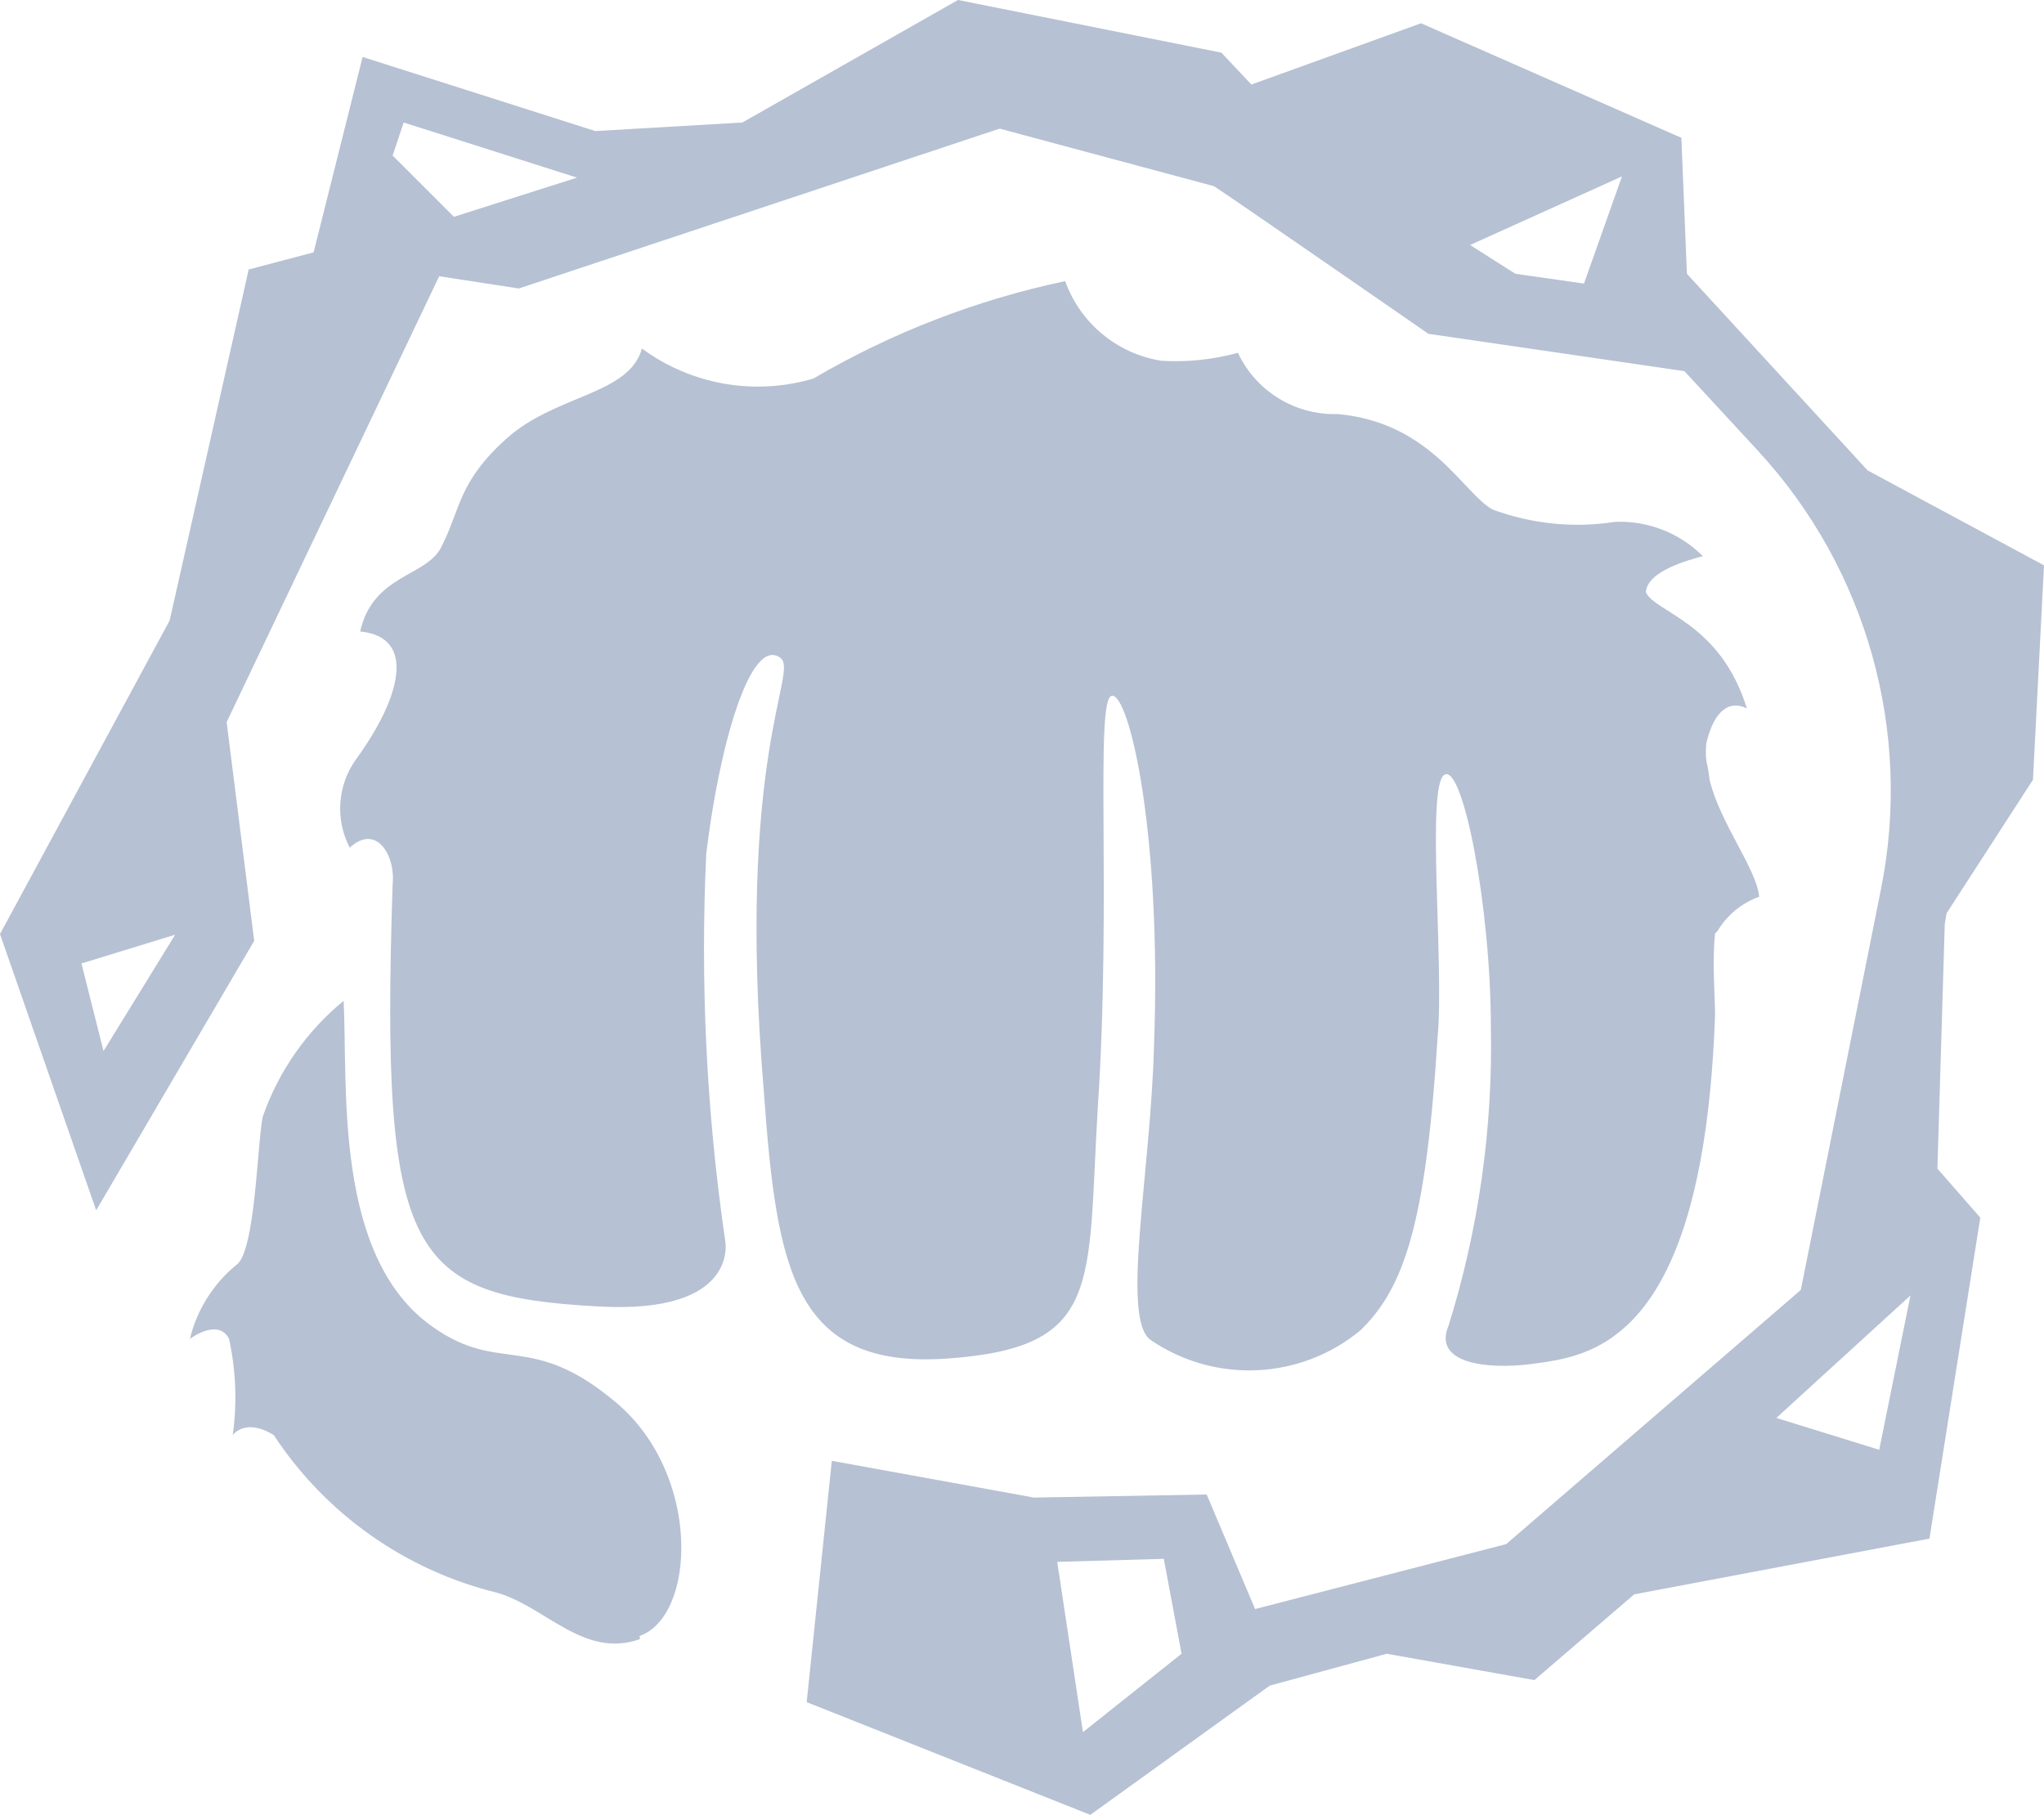
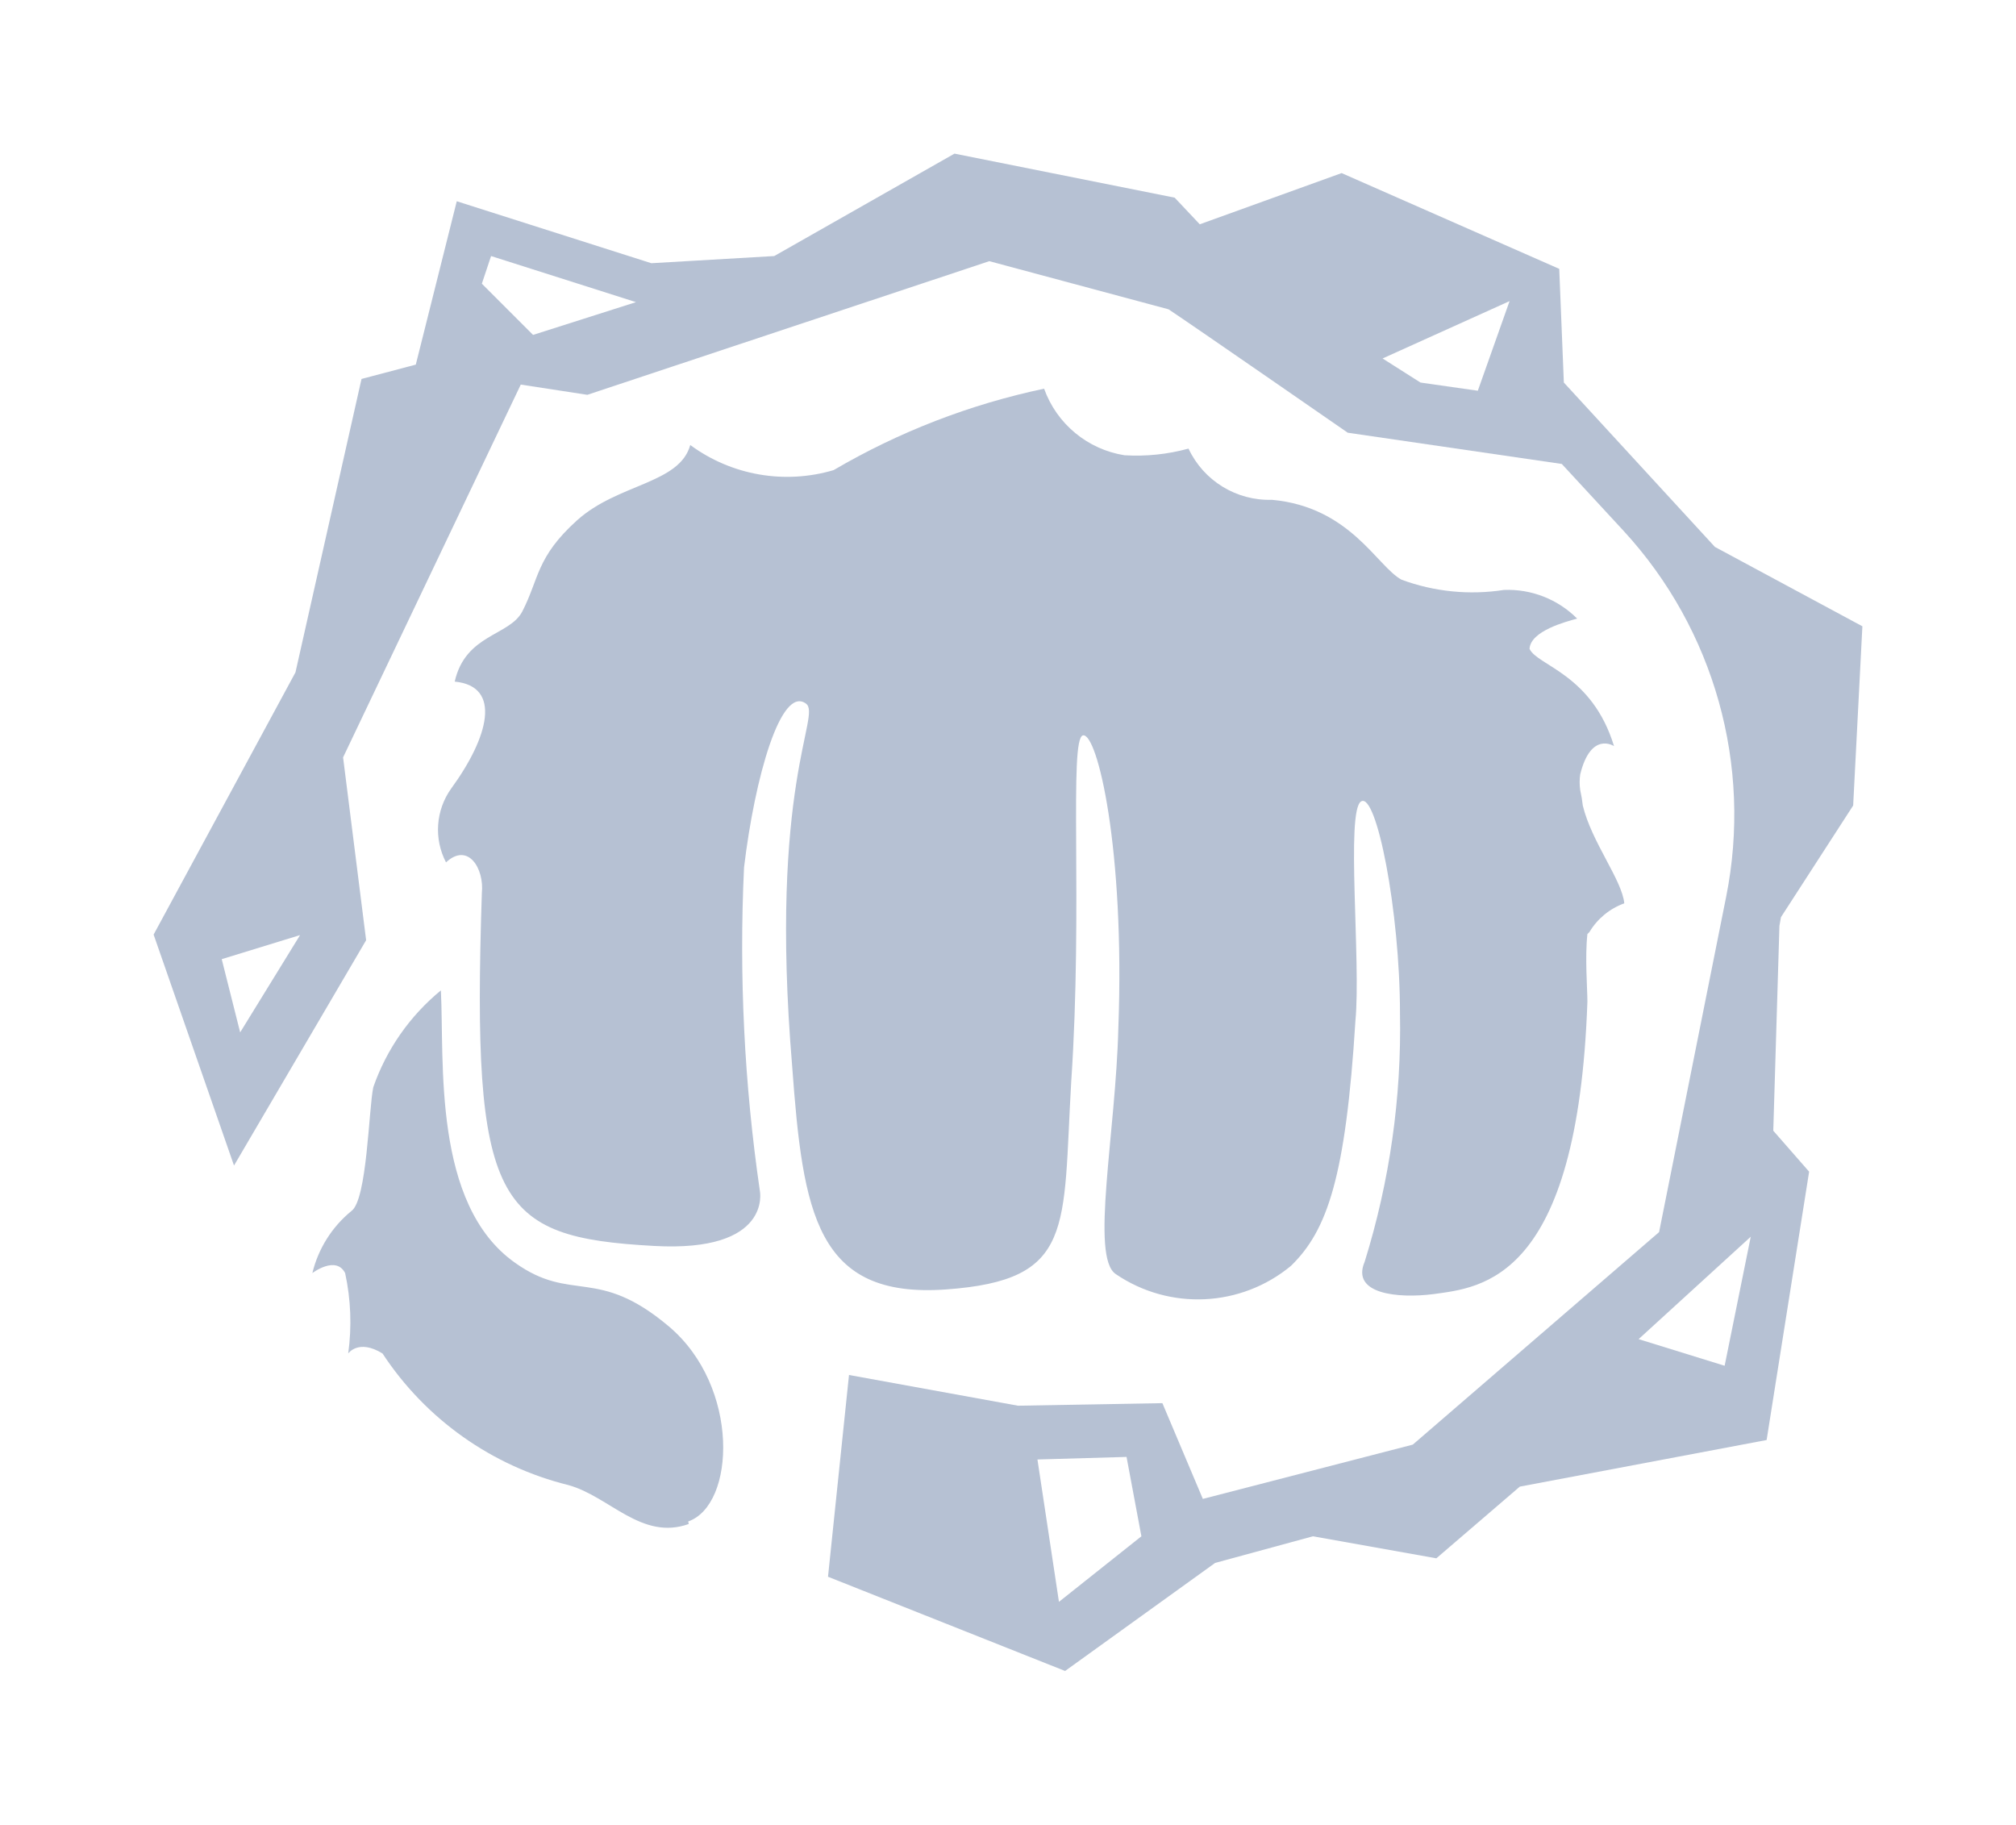
- <svg xmlns="http://www.w3.org/2000/svg" viewBox="0 0 33.37 29.63" version="1.1" id="svg17">
+ <svg xmlns="http://www.w3.org/2000/svg" viewBox="0 0 39.37 35.63" version="1.1" id="svg17" width="39.37" height="35.63">
  <defs id="defs7">
    <style id="style2">.cls-1{fill:none;}.cls-2{clip-path:url(#clip-path);}</style>
    <clipPath id="clip-path" transform="translate(0 0)">
-       <rect class="cls-1" width="33.37" height="29.63" id="rect4" />
+       <rect class="cls-1" width="33.37" height="29.63" id="rect4" x="0" y="0" />
    </clipPath>
  </defs>
-   <g id="Layer_2" data-name="Layer 2" style="fill:#b6c1d3;fill-opacity:1">
+   <g id="Layer_2" data-name="Layer 2" style="fill:#b6c1d3;fill-opacity:1" transform="translate(3,3)">
    <g id="Layer_1-2" data-name="Layer 1" style="fill:#b6c1d3;fill-opacity:1">
      <g class="cls-2" clip-path="url(#clip-path)" id="g13" style="fill:#b6c1d3;fill-opacity:1">
-         <path d="M31.78,14.91l1.41-2.18.18-3.5L30.49,7.68,27.54,4.47l-.09-2.22L23.2.38l-2.77,1L19.94.86,15.64,0,12.12,2l-2.4.14L5.92.93l-.8,3.19L4.06,4.4,2.77,10.13,0,15.25l1.57,4.51,2.58-4.4L3.7,11.79,7.17,4.51l1.3.2L16.32,2.1l3.5.94c.44.29,3.5,2.41,3.5,2.41l4.18.61,1.21,1.31a8.18,8.18,0,0,1,2,7.14l-1.31,6.55-4.81,4.15h0l-4.1,1.06L19.7,24.4l-2.82.05-3.3-.6-.41,3.94,4.63,1.84,2.93-2.11L22.64,27l2.41.43,1.63-1.4,4.82-.91.83-5.24-.7-.8.12-4ZM1.69,17.16l-.36-1.43,1.53-.47ZM7.41,3.54l-1-1L6.59,2l2.83.9ZM25.86,4.63l-1.12-.16L24,4l2.48-1.12ZM17.68,28.28l-.42-2.78L19,25.45,19.29,27Zm13-4.61L29,23.15l2.19-2Z" transform="translate(0 0)" id="path9" style="fill:#b6c1d3;fill-opacity:1" />
-         <path d="M10.45,26.76c-.92.33-1.55-.54-2.35-.76a6.09,6.09,0,0,1-3.63-2.57c-.47-.29-.67,0-.67,0a4.49,4.49,0,0,0-.06-1.57c-.18-.35-.64,0-.64,0a2.25,2.25,0,0,1,.76-1.21c.31-.21.34-2,.43-2.42a4.26,4.26,0,0,1,1.32-1.89c.07,1.38-.17,4.18,1.45,5.32,1.11.79,1.6.06,3,1.24s1.3,3.49.38,3.81M28,15.24c-.05.45,0,1.07,0,1.32-.19,5.45-2.07,5.58-3,5.71-.7.09-1.62,0-1.35-.63a15.33,15.33,0,0,0,.69-4.85c0-2-.46-4.33-.76-4.14s0,3.13-.11,4.28c-.19,3.06-.55,4.1-1.26,4.79a2.85,2.85,0,0,1-3.42.16c-.5-.33,0-2.76.05-4.81.13-3.49-.41-5.76-.69-5.71s0,3.34-.23,6.76C17.75,21,18,22,15.47,22.18s-2.79-1.49-3-4.36c-.46-5.5.58-6.85.27-7.08-.49-.36-1,1.44-1.21,3.2a33,33,0,0,0,.31,6.32s.24,1.2-2.07,1.07c-3.09-.17-3.56-.8-3.36-6.89.05-.48-.27-1-.7-.6a1.38,1.38,0,0,1,.1-1.44c.73-1,1-2,.07-2.09.21-.93,1.07-.89,1.32-1.37.33-.64.27-1.06,1.07-1.78s2-.71,2.21-1.47a3.19,3.19,0,0,0,2.8.49,13.73,13.73,0,0,1,4.11-1.59,2,2,0,0,0,1.57,1.3,3.84,3.84,0,0,0,1.25-.13,1.74,1.74,0,0,0,1.63,1c1.53.14,2.05,1.3,2.53,1.56a4,4,0,0,0,2,.2,1.91,1.91,0,0,1,1.43.56c-.22.06-.91.24-.93.59.15.33,1.22.49,1.65,1.9,0,0-.45-.3-.66.55a1.05,1.05,0,0,0,0,.31,2.68,2.68,0,0,1,.05.3c.17.71.77,1.46.81,1.91a1.31,1.31,0,0,0-.68.56" transform="translate(0 0)" id="path11" style="fill:#b6c1d3;fill-opacity:1" />
+         <path d="M 31.78,14.91 33.19,12.73 33.37,9.23 30.49,7.68 27.54,4.47 27.45,2.25 23.2,0.38 20.43,1.38 19.94,0.86 15.64,0 12.12,2 9.72,2.14 5.92,0.93 5.12,4.12 4.06,4.4 2.77,10.13 0,15.25 1.57,19.76 4.15,15.36 3.7,11.79 7.17,4.51 l 1.3,0.2 7.85,-2.61 3.5,0.94 c 0.44,0.29 3.5,2.41 3.5,2.41 l 4.18,0.61 1.21,1.31 a 8.18,8.18 0 0 1 2,7.14 l -1.31,6.55 -4.81,4.15 v 0 l -4.1,1.06 -0.79,-1.87 -2.82,0.05 -3.3,-0.6 -0.41,3.94 4.63,1.84 2.93,-2.11 1.91,-0.52 2.41,0.43 1.63,-1.4 4.82,-0.91 0.83,-5.24 -0.7,-0.8 0.12,-4 z M 1.69,17.16 1.33,15.73 2.86,15.26 Z M 7.41,3.54 6.41,2.54 6.59,2 9.42,2.9 Z M 25.86,4.63 24.74,4.47 24,4 26.48,2.88 Z M 17.68,28.28 17.26,25.5 19,25.45 19.29,27 Z m 13,-4.61 -1.68,-0.52 2.19,-2 z" id="path9" style="fill:#b6c1d3;fill-opacity:1" />
+         <path d="M 10.45,26.76 C 9.53,27.09 8.9,26.22 8.1,26 A 6.09,6.09 0 0 1 4.47,23.43 C 4,23.14 3.8,23.43 3.8,23.43 A 4.49,4.49 0 0 0 3.74,21.86 c -0.18,-0.35 -0.64,0 -0.64,0 a 2.25,2.25 0 0 1 0.76,-1.21 c 0.31,-0.21 0.34,-2 0.43,-2.42 a 4.26,4.26 0 0 1 1.32,-1.89 c 0.07,1.38 -0.17,4.18 1.45,5.32 1.11,0.79 1.6,0.06 3,1.24 1.4,1.18 1.3,3.49 0.38,3.81 M 28,15.24 c -0.05,0.45 0,1.07 0,1.32 -0.19,5.45 -2.07,5.58 -3,5.71 -0.7,0.09 -1.62,0 -1.35,-0.63 a 15.33,15.33 0 0 0 0.69,-4.85 c 0,-2 -0.46,-4.33 -0.76,-4.14 -0.3,0.19 0,3.13 -0.11,4.28 -0.19,3.06 -0.55,4.1 -1.26,4.79 a 2.85,2.85 0 0 1 -3.42,0.16 c -0.5,-0.33 0,-2.76 0.05,-4.81 0.13,-3.49 -0.41,-5.76 -0.69,-5.71 -0.28,0.05 0,3.34 -0.23,6.76 C 17.75,21 18,22 15.47,22.18 c -2.53,0.18 -2.79,-1.49 -3,-4.36 -0.46,-5.5 0.58,-6.85 0.27,-7.08 -0.49,-0.36 -1,1.44 -1.21,3.2 a 33,33 0 0 0 0.31,6.32 c 0,0 0.24,1.2 -2.07,1.07 -3.09,-0.17 -3.56,-0.8 -3.36,-6.89 0.05,-0.48 -0.27,-1 -0.7,-0.6 a 1.38,1.38 0 0 1 0.1,-1.44 c 0.73,-1 1,-2 0.07,-2.09 C 6.09,9.38 6.95,9.42 7.2,8.94 7.53,8.3 7.47,7.88 8.27,7.16 c 0.8,-0.72 2,-0.71 2.21,-1.47 a 3.19,3.19 0 0 0 2.8,0.49 13.73,13.73 0 0 1 4.11,-1.59 2,2 0 0 0 1.57,1.3 3.84,3.84 0 0 0 1.25,-0.13 1.74,1.74 0 0 0 1.63,1 c 1.53,0.14 2.05,1.3 2.53,1.56 a 4,4 0 0 0 2,0.2 1.91,1.91 0 0 1 1.43,0.56 c -0.22,0.06 -0.91,0.24 -0.93,0.59 0.15,0.33 1.22,0.49 1.65,1.9 0,0 -0.45,-0.3 -0.66,0.55 a 1.05,1.05 0 0 0 0,0.31 2.68,2.68 0 0 1 0.05,0.3 c 0.17,0.71 0.77,1.46 0.81,1.91 a 1.31,1.31 0 0 0 -0.68,0.56" id="path11" style="fill:#b6c1d3;fill-opacity:1" />
      </g>
    </g>
  </g>
</svg>
